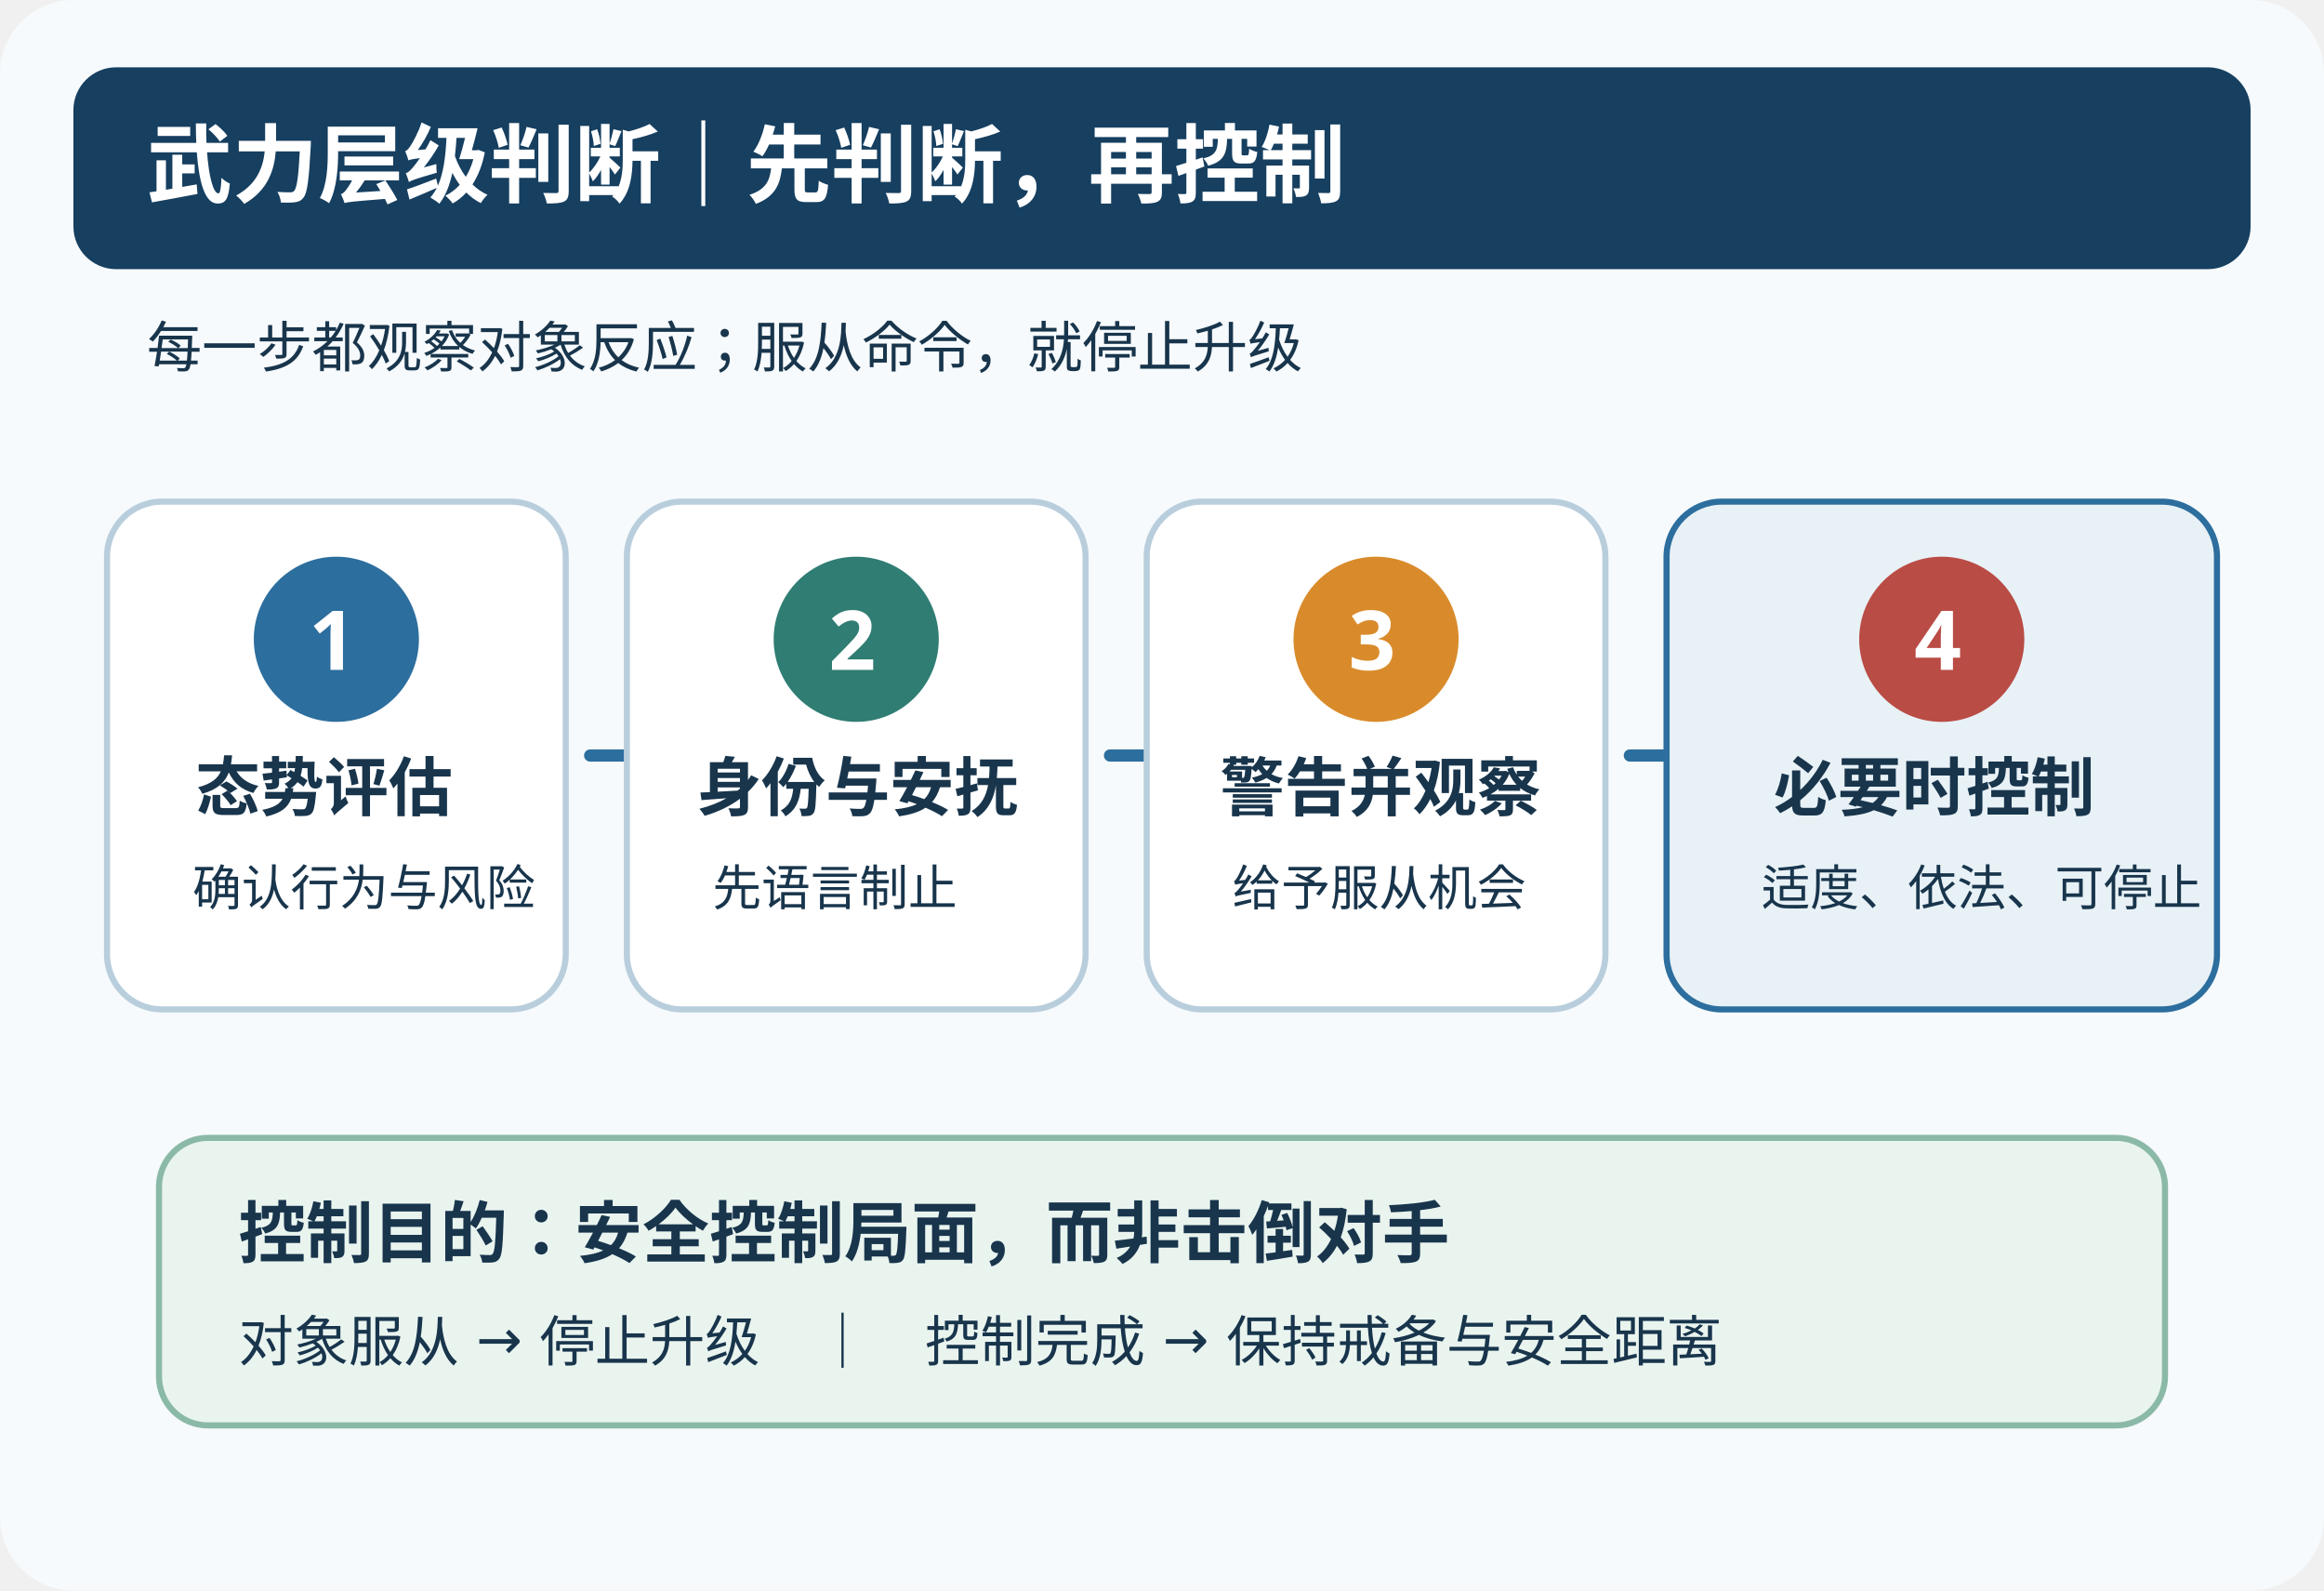
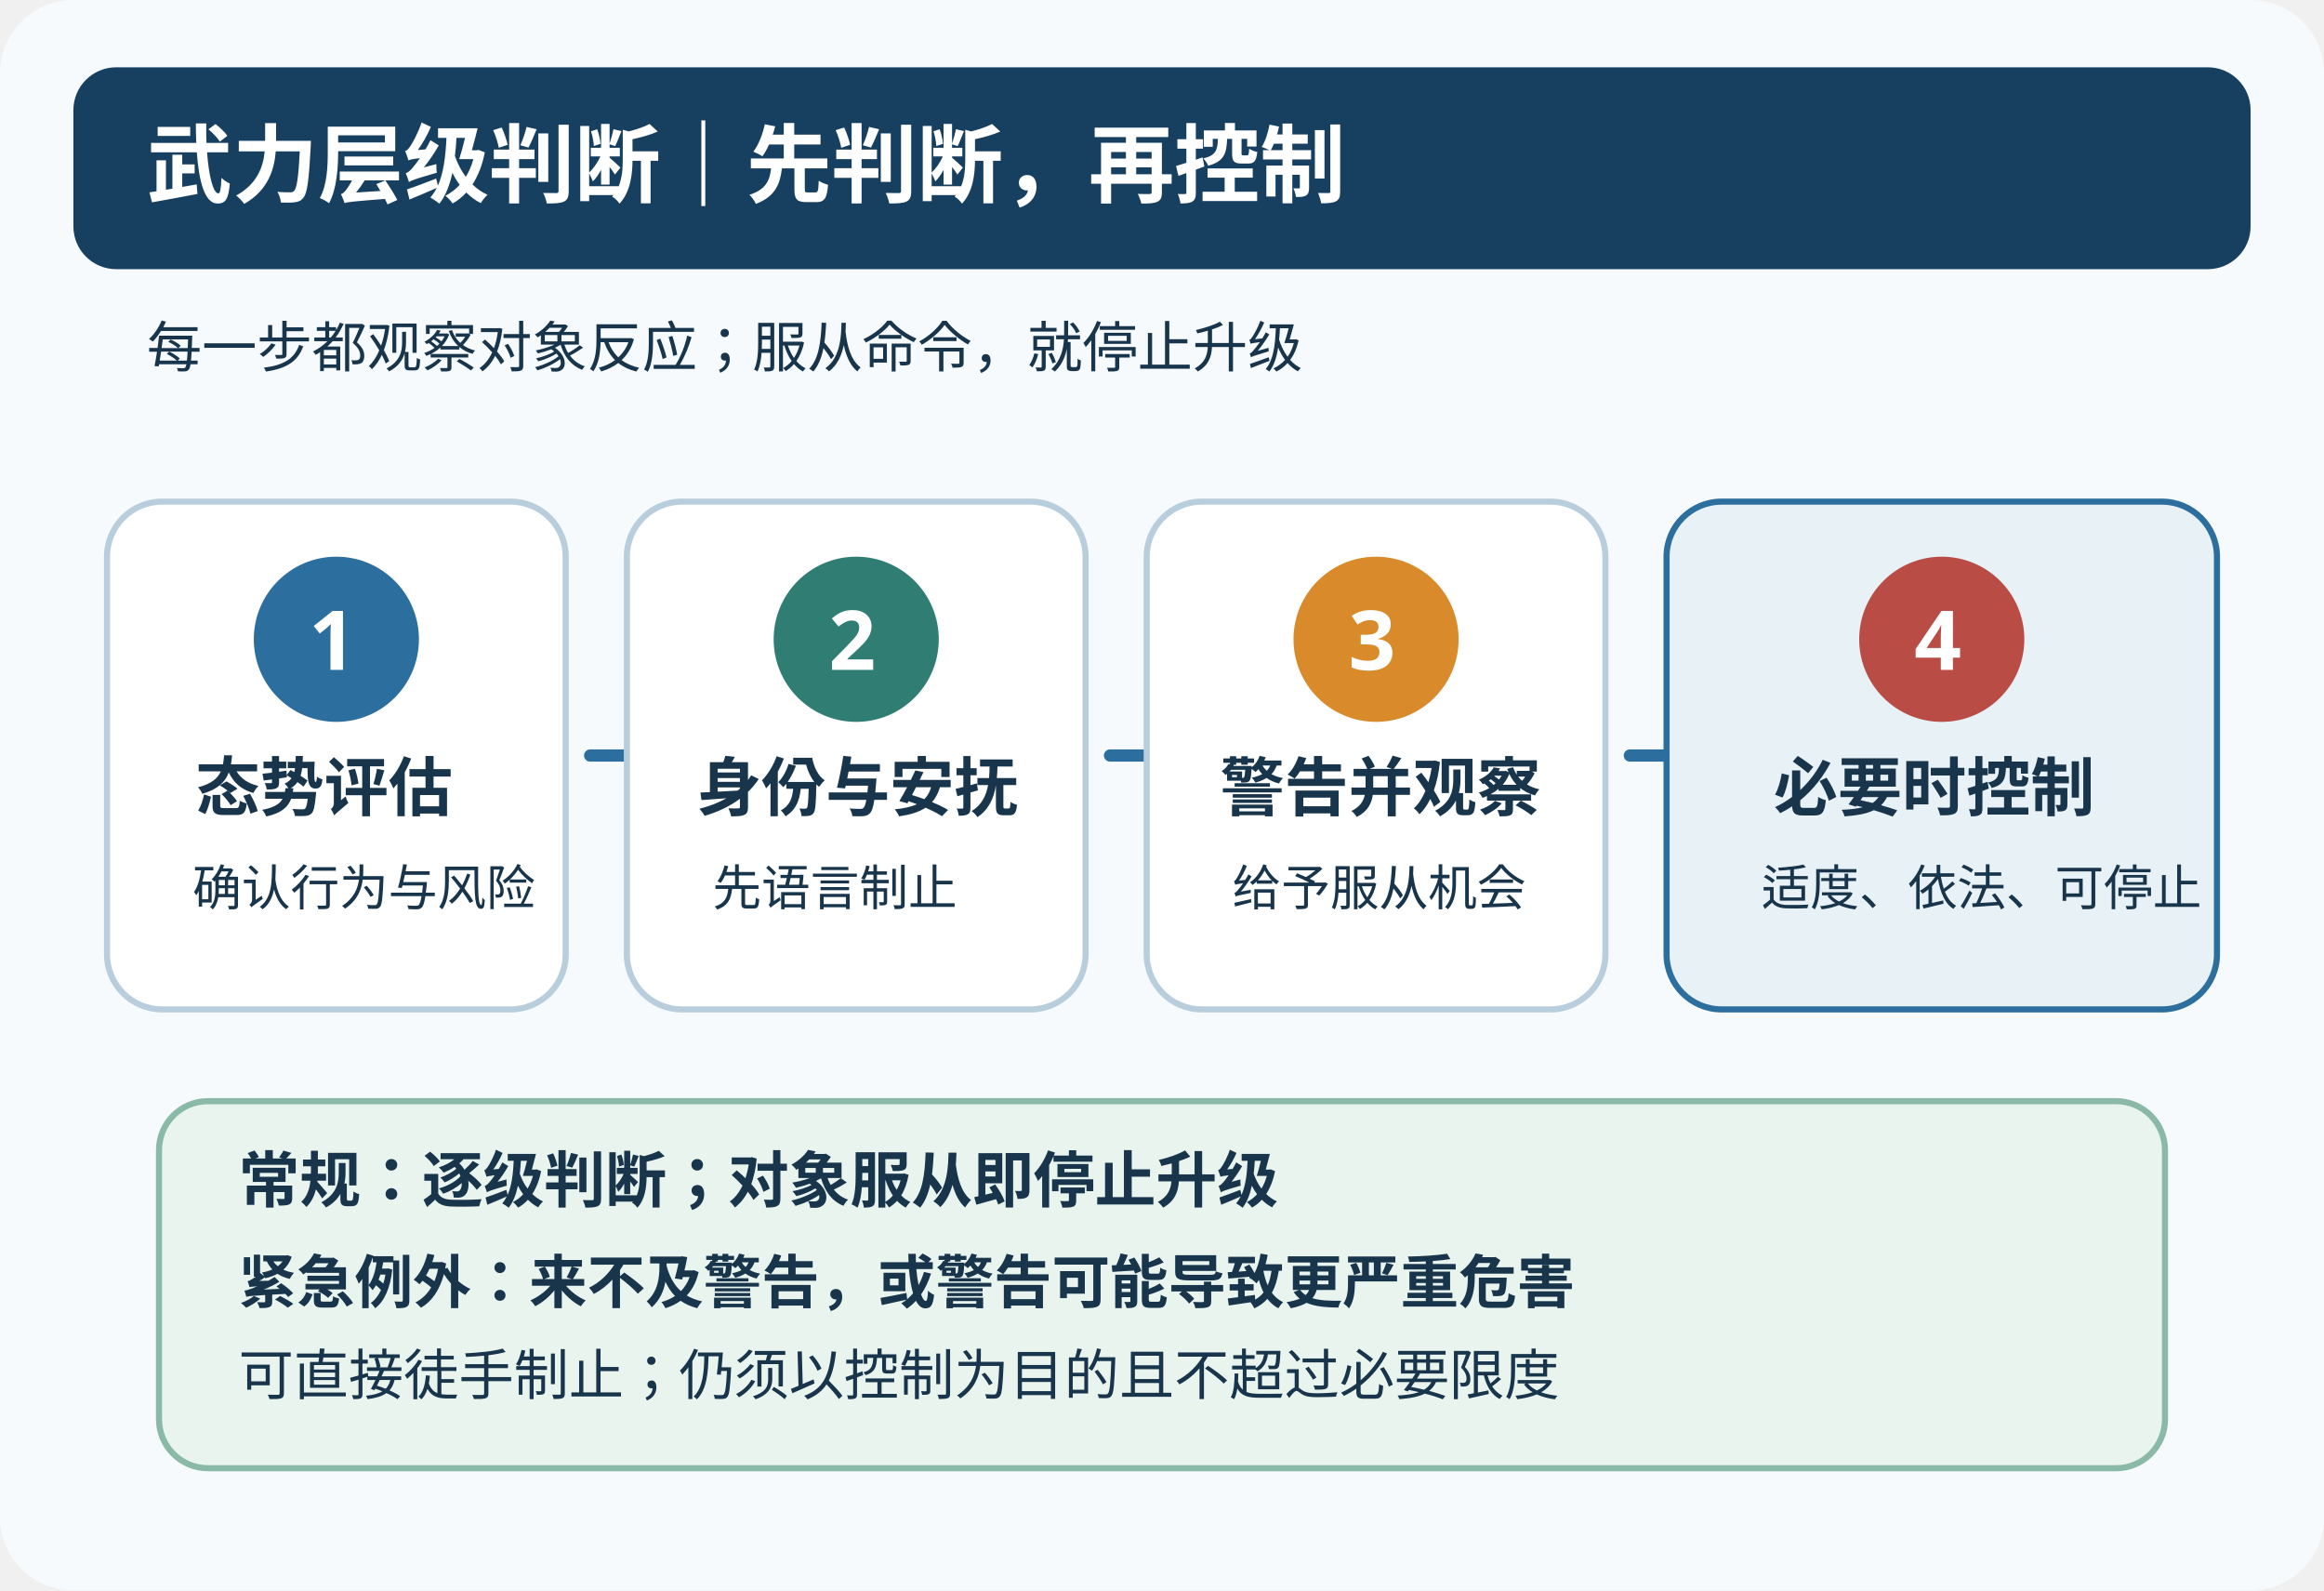
<svg xmlns="http://www.w3.org/2000/svg" viewBox="0 0 760 520" role="img" aria-labelledby="title desc">
  <defs>
    <style>.t{font-family:"Microsoft YaHei","PingFang SC",sans-serif}.light{fill:#fff}.dark{fill:#18354c}.panel{fill:#fff;stroke:#b9cedc;stroke-width:2}.line{fill:none;stroke:#2c6e9e;stroke-width:4;stroke-linecap:round;stroke-linejoin:round}.desktop{display:block}.mobile{display:none}@media (max-width:500px){.desktop{display:none}.mobile{display:block}}</style>
  </defs>
  <rect width="760" height="520" rx="24" fill="#f6fafc" />
  <g class="desktop">
    <rect x="24" y="22" width="712" height="66" rx="14" fill="#163f60" />
    <text x="48" y="64" class="t light" font-size="28" font-weight="700">武力层级判断｜先判断，再控制</text>
    <text x="48" y="120" class="t dark" font-size="18">每一步都观察对象反应；服从命令，就停止升级</text>
    <g transform="translate(35 164)">
      <rect width="150" height="166" rx="18" class="panel" />
      <circle cx="75" cy="45" r="27" fill="#2c6e9e" />
      <text x="66" y="55" class="t light" font-size="27" font-weight="700">1</text>
      <text x="29" y="101" class="t dark" font-size="21" font-weight="700">态势评估</text>
      <text x="28" y="132" class="t dark" font-size="16">确认行为与风险</text>
      <path d="M158 83h36l-10-10m10 10-10 10" class="line" />
    </g>
    <g transform="translate(205 164)">
      <rect width="150" height="166" rx="18" class="panel" />
      <circle cx="75" cy="45" r="27" fill="#2f7d73" />
      <text x="66" y="55" class="t light" font-size="27" font-weight="700">2</text>
      <text x="23" y="101" class="t dark" font-size="21" font-weight="700">身份与安抚</text>
      <text x="28" y="132" class="t dark" font-size="16">先语言制止</text>
      <path d="M158 83h36l-10-10m10 10-10 10" class="line" />
    </g>
    <g transform="translate(375 164)">
      <rect width="150" height="166" rx="18" class="panel" />
      <circle cx="75" cy="45" r="27" fill="#d98b2b" />
      <text x="66" y="55" class="t light" font-size="27" font-weight="700">3</text>
      <text x="24" y="101" class="t dark" font-size="21" font-weight="700">警告并观察</text>
      <text x="28" y="132" class="t dark" font-size="16">给予服从机会</text>
      <path d="M158 83h36l-10-10m10 10-10 10" class="line" />
    </g>
    <g transform="translate(545 164)">
      <rect width="180" height="166" rx="18" fill="#e8f1f6" stroke="#2c6e9e" stroke-width="2" />
      <circle cx="90" cy="45" r="27" fill="#b94c45" />
      <text x="81" y="55" class="t light" font-size="27" font-weight="700">4</text>
      <text x="35" y="101" class="t dark" font-size="21" font-weight="700">必要时控制</text>
      <text x="31" y="132" class="t dark" font-size="16">适度、依法、可停止</text>
    </g>
-     <rect x="52" y="372" width="656" height="94" rx="16" fill="#eaf4ef" stroke="#8bb9a7" stroke-width="2" />
-     <text x="78" y="411" class="t dark" font-size="22" font-weight="700">控制目的：安全控制局面，而非击倒对手</text>
-     <text x="78" y="445" class="t dark" font-size="18">对象服从 → 停止升级　｜　控制完成 → 保持戒备与安全距离</text>
+     <rect x="52" y="360" width="656" height="120" rx="16" fill="#eaf4ef" stroke="#8bb9a7" stroke-width="2" />
+     <text x="78" y="393" class="t dark" font-size="20" font-weight="700">常规：逐级判断；对象服从即停止升级</text>
+     <text x="78" y="426" class="t dark" font-size="19" font-weight="700">紧急例外：来不及警告，或警告可能导致更严重危害</text>
+     <text x="78" y="456" class="t dark" font-size="18">可直接徒手制止；仍须以控制为目的且不超过必要限度</text>
  </g>
  <g class="mobile">
    <rect x="24" y="22" width="712" height="66" rx="14" fill="#163f60" />
    <text x="48" y="65" class="t light" font-size="30" font-weight="700">武力层级判断｜四步</text>
    <g transform="translate(42 114)">
      <rect width="676" height="68" rx="16" class="panel" />
      <circle cx="43" cy="34" r="24" fill="#2c6e9e" />
      <text x="35" y="43" class="t light" font-size="25" font-weight="700">1</text>
      <text x="84" y="43" class="t dark" font-size="27" font-weight="700">态势评估｜确认行为与风险</text>
      <rect y="82" width="676" height="68" rx="16" class="panel" />
      <circle cx="43" cy="116" r="24" fill="#2f7d73" />
      <text x="35" y="125" class="t light" font-size="25" font-weight="700">2</text>
      <text x="84" y="125" class="t dark" font-size="27" font-weight="700">身份与安抚｜先语言制止</text>
      <rect y="164" width="676" height="68" rx="16" class="panel" />
      <circle cx="43" cy="198" r="24" fill="#d98b2b" />
      <text x="35" y="207" class="t light" font-size="25" font-weight="700">3</text>
      <text x="84" y="207" class="t dark" font-size="27" font-weight="700">警告并观察｜服从即停止升级</text>
      <rect y="246" width="676" height="68" rx="16" fill="#e8f1f6" stroke="#2c6e9e" stroke-width="2" />
      <circle cx="43" cy="280" r="24" fill="#b94c45" />
      <text x="35" y="289" class="t light" font-size="25" font-weight="700">4</text>
      <text x="84" y="289" class="t dark" font-size="27" font-weight="700">必要时控制｜适度、依法、可停止</text>
    </g>
-     <rect x="42" y="446" width="676" height="48" rx="12" fill="#eaf4ef" />
-     <text x="68" y="479" class="t dark" font-size="25" font-weight="700">目的：安全控制局面，而非击倒对手</text>
+     <rect x="42" y="438" width="676" height="64" rx="12" fill="#eaf4ef" />
+     <text x="60" y="478" class="t dark" font-size="25" font-weight="700">紧急例外：来不及警告或警告会加剧危害，可直接制止</text>
  </g>
</svg>
